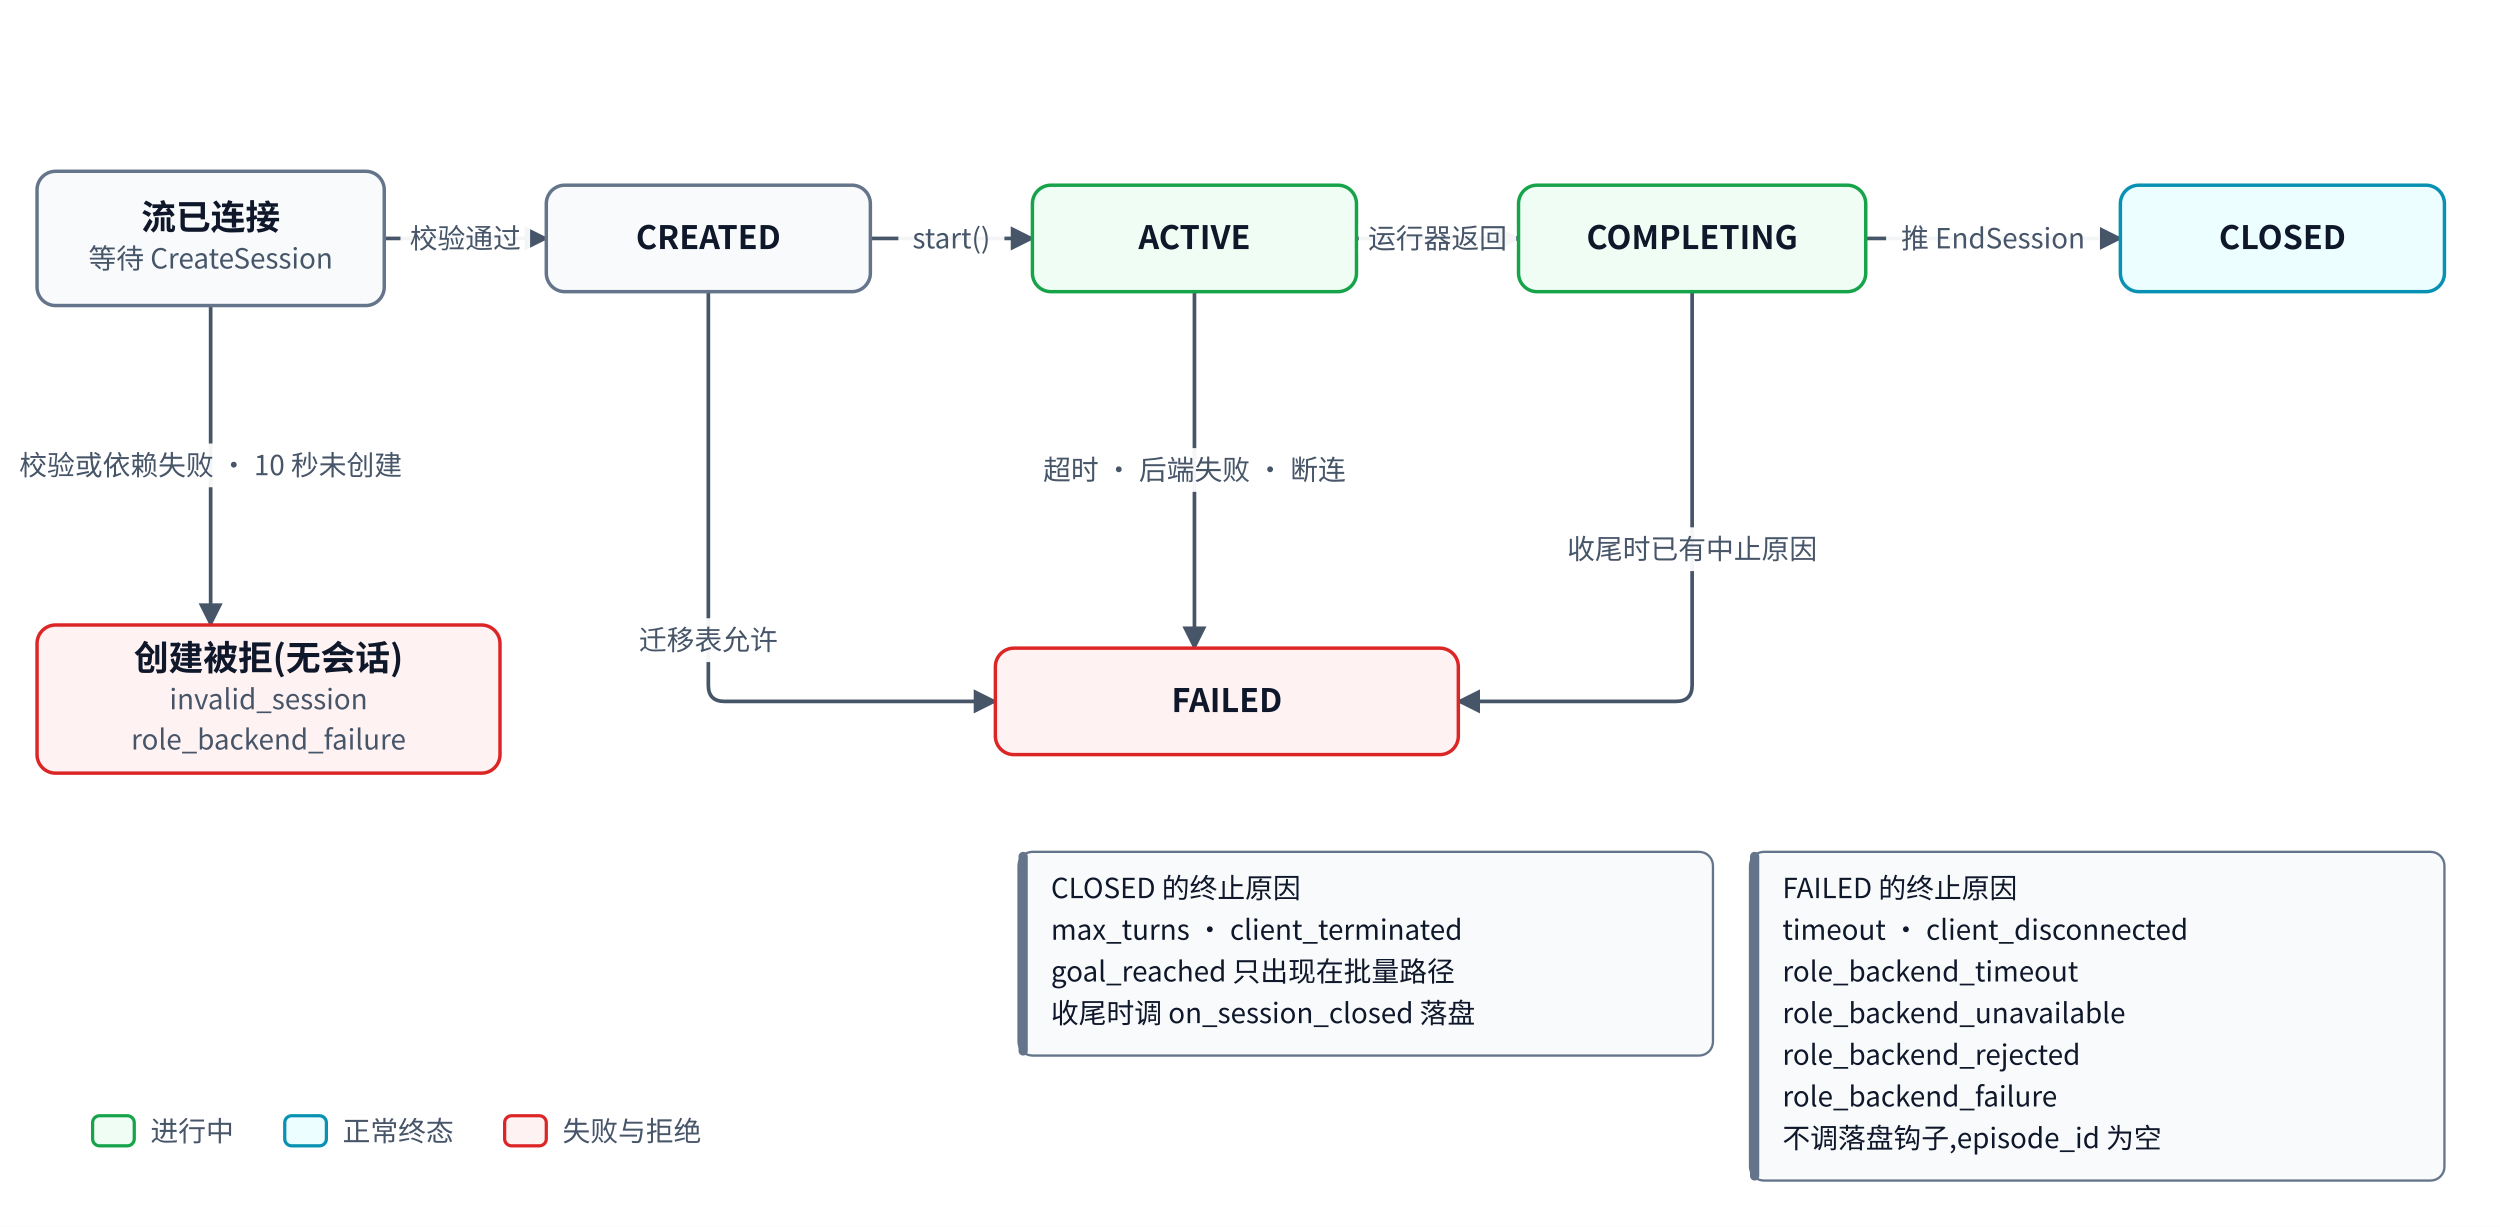
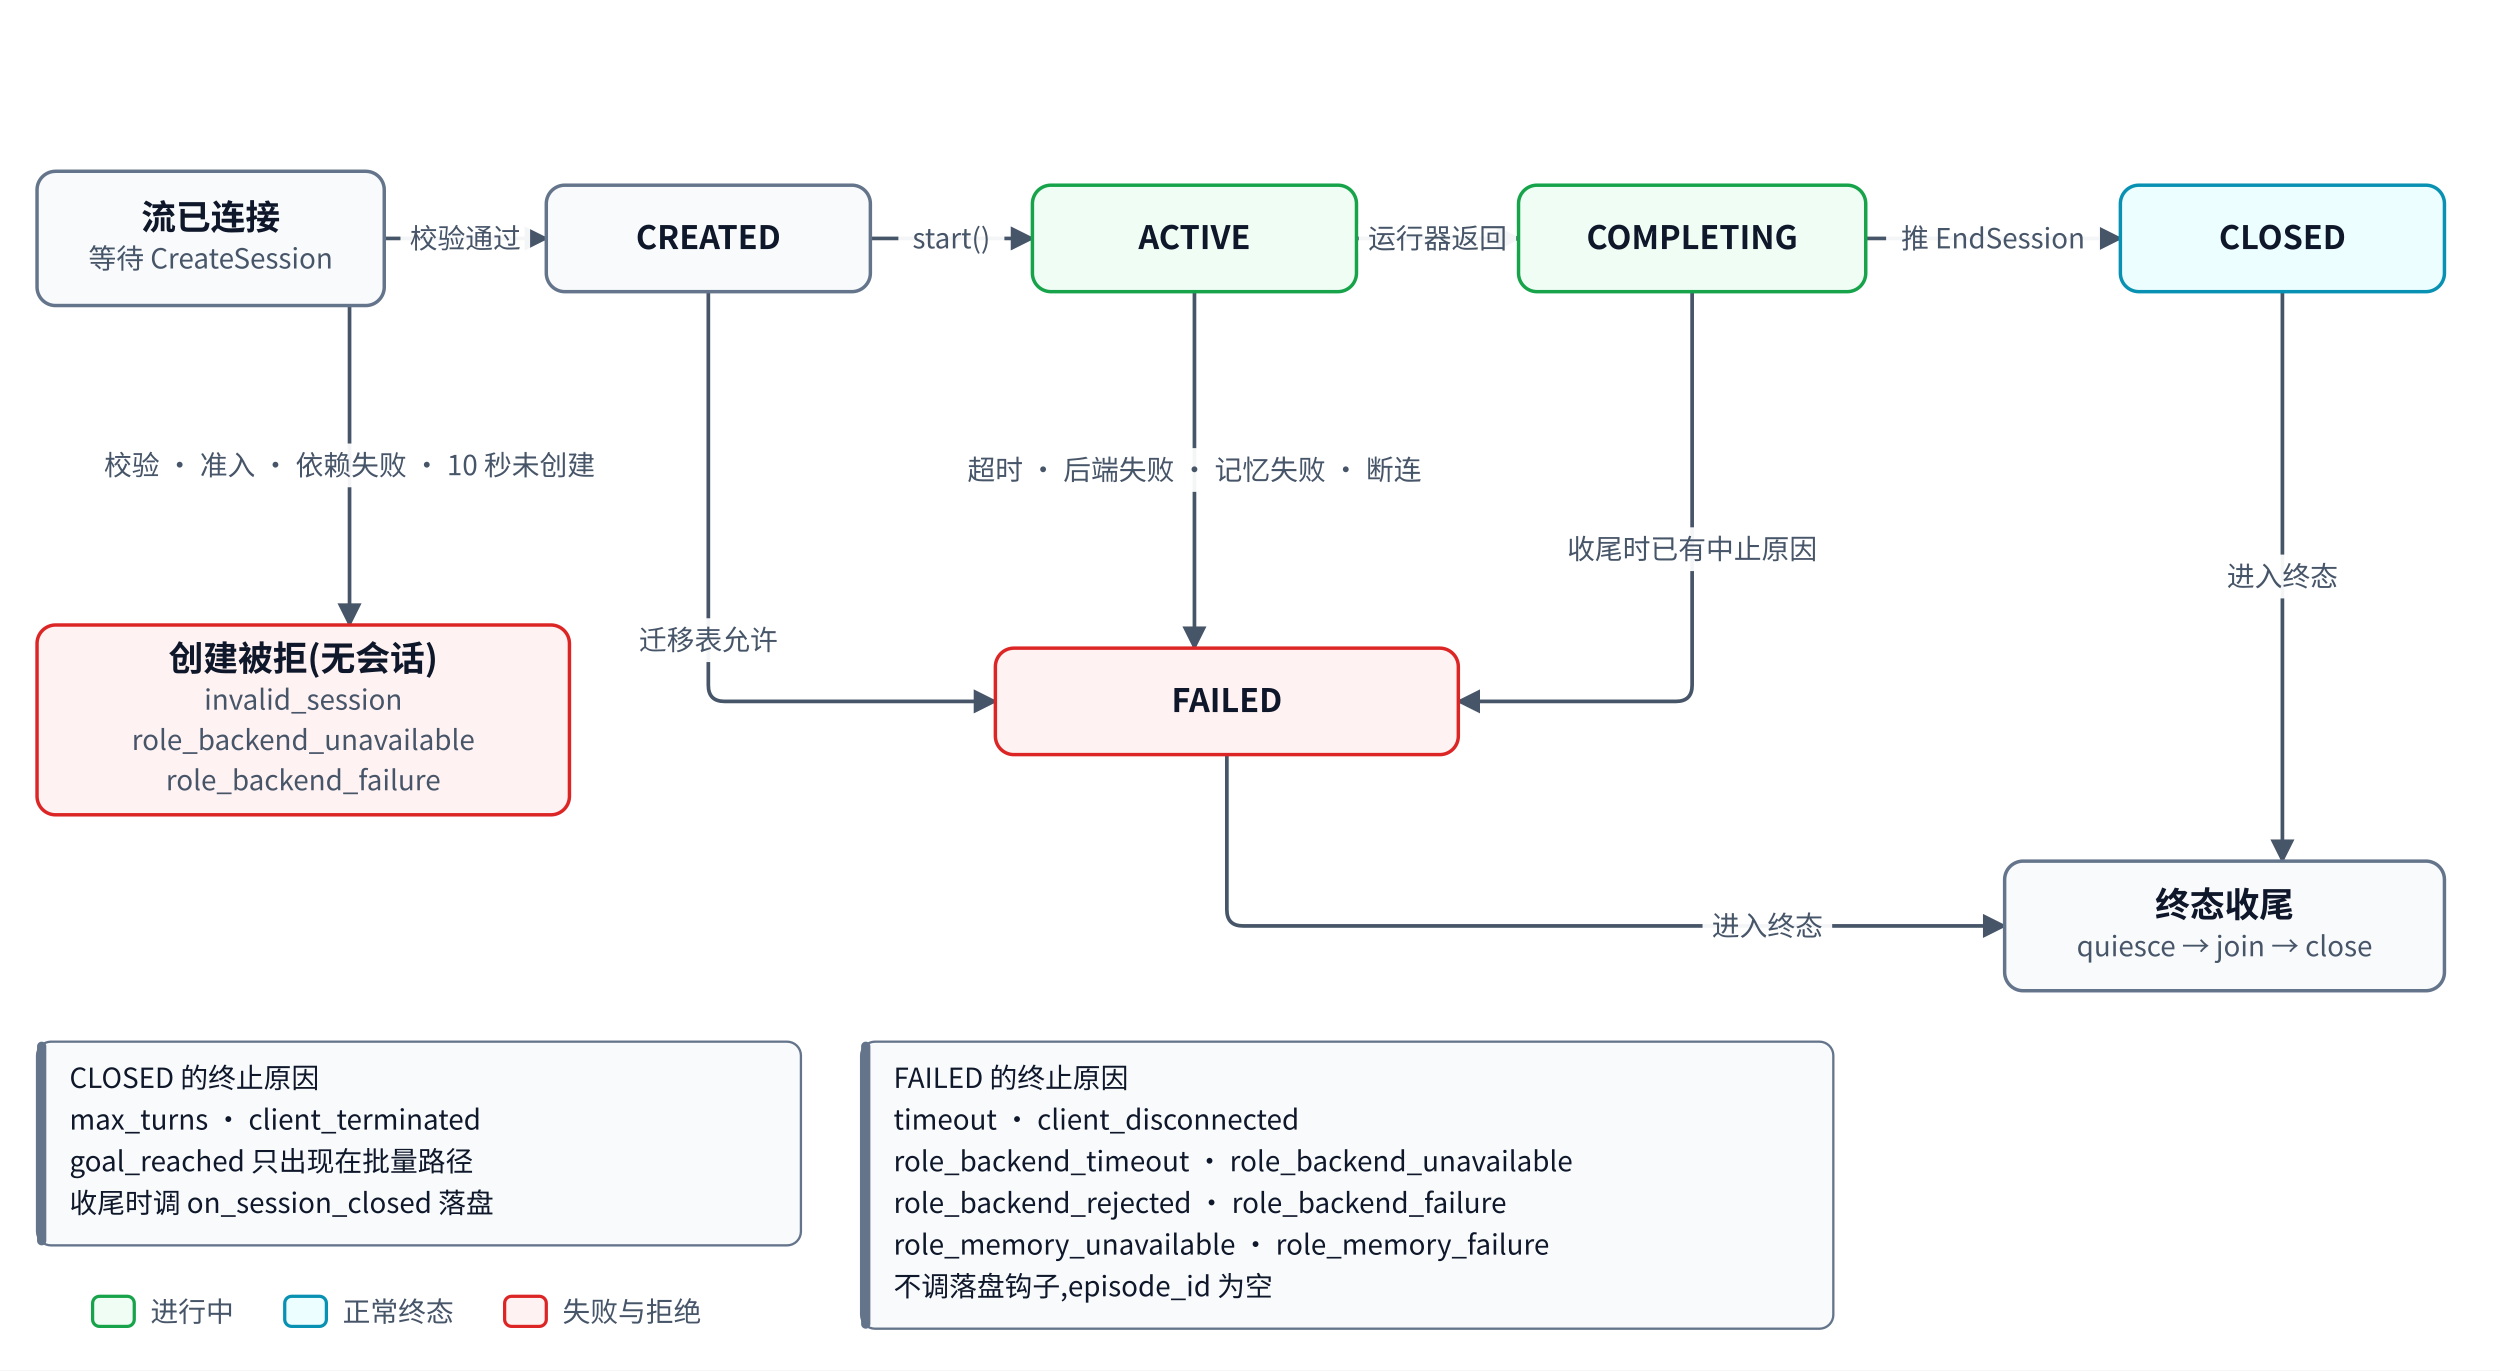
- <svg xmlns="http://www.w3.org/2000/svg" viewBox="0 0 1080 530" width="1080" height="530" role="img" aria-labelledby="t d" font-family="-apple-system,BlinkMacSystemFont,'PingFang SC','Hiragino Sans GB','Noto Sans CJK SC','Microsoft YaHei','Segoe UI',Helvetica,Arial,sans-serif">
+ <svg xmlns="http://www.w3.org/2000/svg" viewBox="0 0 1080 592" width="1080" height="592" role="img" aria-labelledby="t d" font-family="-apple-system,BlinkMacSystemFont,'PingFang SC','Hiragino Sans GB','Noto Sans CJK SC','Microsoft YaHei','Segoe UI',Helvetica,Arial,sans-serif">
  <defs>
    <marker id="ah0" viewBox="0 0 10 10" refX="9" refY="5" markerWidth="6.5" markerHeight="6.5" orient="auto-start-reverse">
      <path d="M0,0 L10,5 L0,10 z" fill="#475569" />
    </marker>
  </defs>
-   <rect width="1080" height="530" fill="#ffffff" />
+   <rect width="1080" height="592" fill="#ffffff" />
  <path d="M166.0,103.0 L236.0,103.0" fill="none" stroke="#475569" stroke-width="1.6" stroke-linejoin="round" stroke-linecap="round" marker-end="url(#ah0)" />
  <path d="M376.0,103.0 L446.0,103.0" fill="none" stroke="#475569" stroke-width="1.6" stroke-linejoin="round" stroke-linecap="round" marker-end="url(#ah0)" />
  <path d="M586.0,103.0 L656.0,103.0" fill="none" stroke="#475569" stroke-width="1.6" stroke-linejoin="round" stroke-linecap="round" marker-end="url(#ah0)" />
  <path d="M806.0,103.0 L916.0,103.0" fill="none" stroke="#475569" stroke-width="1.6" stroke-linejoin="round" stroke-linecap="round" marker-end="url(#ah0)" />
-   <path d="M91.0,132.0 L91.0,270.0" fill="none" stroke="#475569" stroke-width="1.6" stroke-linejoin="round" stroke-linecap="round" marker-end="url(#ah0)" />
+   <path d="M151.0,132.0 L151.0,270.0" fill="none" stroke="#475569" stroke-width="1.6" stroke-linejoin="round" stroke-linecap="round" marker-end="url(#ah0)" />
  <path d="M306.0,126.0 L306.0,296.0 Q306.0,303.0 313.0,303.0 L430.0,303.0" fill="none" stroke="#475569" stroke-width="1.6" stroke-linejoin="round" stroke-linecap="round" marker-end="url(#ah0)" />
  <path d="M516.0,126.0 L516.0,280.0" fill="none" stroke="#475569" stroke-width="1.6" stroke-linejoin="round" stroke-linecap="round" marker-end="url(#ah0)" />
  <path d="M731.0,126.0 L731.0,296.0 Q731.0,303.0 724.0,303.0 L630.0,303.0" fill="none" stroke="#475569" stroke-width="1.6" stroke-linejoin="round" stroke-linecap="round" marker-end="url(#ah0)" />
+   <path d="M986.0,126.0 L986.0,372.0" fill="none" stroke="#475569" stroke-width="1.6" stroke-linejoin="round" stroke-linecap="round" marker-end="url(#ah0)" />
+   <path d="M530.0,326.0 L530.0,393.0 Q530.0,400.0 537.0,400.0 L866.0,400.0" fill="none" stroke="#475569" stroke-width="1.6" stroke-linejoin="round" stroke-linecap="round" marker-end="url(#ah0)" />
  <rect x="16" y="74" width="150" height="58" rx="8" fill="#f8fafc" stroke="#64748b" stroke-width="1.5" />
  <text x="91.0" y="99.2" text-anchor="middle" font-size="15" font-weight="700" fill="#0f172a">流已连接</text>
  <text x="91.0" y="116.0" text-anchor="middle" font-size="12" fill="#475569">等待 CreateSession</text>
  <rect x="236" y="80" width="140" height="46" rx="8" fill="#f8fafc" stroke="#64748b" stroke-width="1.5" />
  <text x="306.0" y="107.6" text-anchor="middle" font-size="14" font-weight="700" fill="#0f172a">CREATED</text>
  <rect x="446" y="80" width="140" height="46" rx="8" fill="#f0fdf4" stroke="#16a34a" stroke-width="1.5" />
  <text x="516.0" y="107.6" text-anchor="middle" font-size="14" font-weight="700" fill="#0f172a">ACTIVE</text>
  <rect x="656" y="80" width="150" height="46" rx="8" fill="#f0fdf4" stroke="#16a34a" stroke-width="1.5" />
  <text x="731.0" y="107.6" text-anchor="middle" font-size="14" font-weight="700" fill="#0f172a">COMPLETING</text>
  <rect x="916" y="80" width="140" height="46" rx="8" fill="#ecfeff" stroke="#0891b2" stroke-width="1.5" />
  <text x="986.0" y="107.6" text-anchor="middle" font-size="14" font-weight="700" fill="#0f172a">CLOSED</text>
-   <rect x="16" y="270" width="200" height="64" rx="8" fill="#fef2f2" stroke="#dc2626" stroke-width="1.5" />
-   <text x="116.0" y="289.6" text-anchor="middle" font-size="15" font-weight="700" fill="#0f172a">创建被拒(无会话)</text>
-   <text x="116.0" y="306.4" text-anchor="middle" font-size="12" fill="#475569">invalid_session</text>
-   <text x="116.0" y="323.8" text-anchor="middle" font-size="12" fill="#475569">role_backend_failure</text>
+   <rect x="16" y="270" width="230" height="82" rx="8" fill="#fef2f2" stroke="#dc2626" stroke-width="1.5" />
+   <text x="131.0" y="289.8" text-anchor="middle" font-size="15" font-weight="700" fill="#0f172a">创建被拒(无会话)</text>
+   <text x="131.0" y="306.6" text-anchor="middle" font-size="12" fill="#475569">invalid_session</text>
+   <text x="131.0" y="324.0" text-anchor="middle" font-size="12" fill="#475569">role_backend_unavailable</text>
+   <text x="131.0" y="341.4" text-anchor="middle" font-size="12" fill="#475569">role_backend_failure</text>
  <rect x="430" y="280" width="200" height="46" rx="8" fill="#fef2f2" stroke="#dc2626" stroke-width="1.5" />
  <text x="530.0" y="307.6" text-anchor="middle" font-size="14" font-weight="700" fill="#0f172a">FAILED</text>
-   <rect x="440" y="368" width="300" height="88.0" rx="6" fill="#f8fafc" stroke="#64748b" stroke-width="1" />
-   <rect x="440" y="368" width="4" height="88.0" rx="2" fill="#64748b" />
-   <text x="454" y="388.0" font-size="12" fill="#0f172a">CLOSED 的终止原因</text>
-   <text x="454" y="406.0" font-size="12" fill="#0f172a">max_turns · client_terminated</text>
-   <text x="454" y="424.0" font-size="12" fill="#0f172a">goal_reached 只出现在批量路径</text>
-   <text x="454" y="442.0" font-size="12" fill="#0f172a">收尾时调 on_session_closed 落盘</text>
-   <rect x="756" y="368" width="300" height="142.0" rx="6" fill="#f8fafc" stroke="#64748b" stroke-width="1" />
-   <rect x="756" y="368" width="4" height="142.0" rx="2" fill="#64748b" />
-   <text x="770" y="388.0" font-size="12" fill="#0f172a">FAILED 的终止原因</text>
-   <text x="770" y="406.0" font-size="12" fill="#0f172a">timeout · client_disconnected</text>
-   <text x="770" y="424.0" font-size="12" fill="#0f172a">role_backend_timeout</text>
-   <text x="770" y="442.0" font-size="12" fill="#0f172a">role_backend_unavailable</text>
-   <text x="770" y="460.0" font-size="12" fill="#0f172a">role_backend_rejected</text>
-   <text x="770" y="478.0" font-size="12" fill="#0f172a">role_backend_failure</text>
-   <text x="770" y="496.0" font-size="12" fill="#0f172a">不调落盘钩子,episode_id 为空</text>
+   <rect x="866" y="372" width="190" height="56" rx="8" fill="#f8fafc" stroke="#64748b" stroke-width="1.5" />
+   <text x="961.0" y="396.2" text-anchor="middle" font-size="15" font-weight="700" fill="#0f172a">终态收尾</text>
+   <text x="961.0" y="413.1" text-anchor="middle" font-size="12" fill="#475569">quiesce → join → close</text>
+   <rect x="16" y="450" width="330" height="88.0" rx="6" fill="#f8fafc" stroke="#64748b" stroke-width="1" />
+   <rect x="16" y="450" width="4" height="88.0" rx="2" fill="#64748b" />
+   <text x="30" y="470.0" font-size="12" fill="#0f172a">CLOSED 的终止原因</text>
+   <text x="30" y="488.0" font-size="12" fill="#0f172a">max_turns · client_terminated</text>
+   <text x="30" y="506.0" font-size="12" fill="#0f172a">goal_reached 只出现在批量路径</text>
+   <text x="30" y="524.0" font-size="12" fill="#0f172a">收尾时调 on_session_closed 落盘</text>
+   <rect x="372" y="450" width="420" height="124.0" rx="6" fill="#f8fafc" stroke="#64748b" stroke-width="1" />
+   <rect x="372" y="450" width="4" height="124.0" rx="2" fill="#64748b" />
+   <text x="386" y="470.0" font-size="12" fill="#0f172a">FAILED 的终止原因</text>
+   <text x="386" y="488.0" font-size="12" fill="#0f172a">timeout · client_disconnected</text>
+   <text x="386" y="506.0" font-size="12" fill="#0f172a">role_backend_timeout · role_backend_unavailable</text>
+   <text x="386" y="524.0" font-size="12" fill="#0f172a">role_backend_rejected · role_backend_failure</text>
+   <text x="386" y="542.0" font-size="12" fill="#0f172a">role_memory_unavailable · role_memory_failure</text>
+   <text x="386" y="560.0" font-size="12" fill="#0f172a">不调落盘钩子,episode_id 为空</text>
  <rect x="173.0" y="93.6" width="56.0" height="18.9" rx="4" fill="#ffffff" fill-opacity="0.94" />
  <text x="201.0" y="107.3" text-anchor="middle" font-size="12" fill="#475569">校验通过</text>
  <rect x="388.1" y="93.6" width="45.8" height="18.9" rx="4" fill="#ffffff" fill-opacity="0.94" />
  <text x="411.0" y="107.3" text-anchor="middle" font-size="12" fill="#475569">start()</text>
  <rect x="587.0" y="93.6" width="68.0" height="18.9" rx="4" fill="#ffffff" fill-opacity="0.94" />
  <text x="621.0" y="107.3" text-anchor="middle" font-size="12" fill="#475569">运行器返回</text>
  <rect x="814.8" y="93.6" width="92.4" height="18.9" rx="4" fill="#ffffff" fill-opacity="0.94" />
  <text x="861.0" y="107.3" text-anchor="middle" font-size="12" fill="#475569">推 EndSession</text>
-   <rect x="2.6" y="191.6" width="176.8" height="18.9" rx="4" fill="#ffffff" fill-opacity="0.94" />
-   <text x="91.0" y="205.3" text-anchor="middle" font-size="12" fill="#475569">校验或依赖失败 · 10 秒未创建</text>
+   <rect x="37.5" y="191.6" width="227.0" height="18.9" rx="4" fill="#ffffff" fill-opacity="0.94" />
+   <text x="151.0" y="205.3" text-anchor="middle" font-size="12" fill="#475569">校验 · 准入 · 依赖失败 · 10 秒未创建</text>
  <rect x="272.0" y="267.1" width="68.0" height="18.9" rx="4" fill="#ffffff" fill-opacity="0.94" />
  <text x="306.0" y="280.8" text-anchor="middle" font-size="12" fill="#475569">迁移表允许</text>
-   <rect x="444.9" y="193.6" width="142.2" height="18.9" rx="4" fill="#ffffff" fill-opacity="0.94" />
-   <text x="516.0" y="207.3" text-anchor="middle" font-size="12" fill="#475569">超时 · 后端失败 · 断连</text>
+   <rect x="411.4" y="193.6" width="209.2" height="18.9" rx="4" fill="#ffffff" fill-opacity="0.94" />
+   <text x="516.0" y="207.3" text-anchor="middle" font-size="12" fill="#475569">超时 · 后端失败 · 记忆失败 · 断连</text>
  <rect x="673.0" y="227.8" width="116.0" height="18.9" rx="4" fill="#ffffff" fill-opacity="0.94" />
  <text x="731.0" y="241.5" text-anchor="middle" font-size="12" fill="#475569">收尾时已有中止原因</text>
-   <rect x="40" y="482" width="18" height="13" rx="3" fill="#f0fdf4" stroke="#16a34a" stroke-width="1.4" />
-   <text x="65" y="493" font-size="12" fill="#475569">进行中</text>
-   <rect x="123.0" y="482" width="18" height="13" rx="3" fill="#ecfeff" stroke="#0891b2" stroke-width="1.4" />
-   <text x="148.0" y="493" font-size="12" fill="#475569">正常终态</text>
-   <rect x="218.0" y="482" width="18" height="13" rx="3" fill="#fef2f2" stroke="#dc2626" stroke-width="1.4" />
-   <text x="243.0" y="493" font-size="12" fill="#475569">失败与拒绝</text>
+   <rect x="958.0" y="239.6" width="56.0" height="18.9" rx="4" fill="#ffffff" fill-opacity="0.94" />
+   <text x="986.0" y="253.3" text-anchor="middle" font-size="12" fill="#475569">进入终态</text>
+   <rect x="735.5" y="390.6" width="56.0" height="18.9" rx="4" fill="#ffffff" fill-opacity="0.94" />
+   <text x="763.5" y="404.3" text-anchor="middle" font-size="12" fill="#475569">进入终态</text>
+   <rect x="40" y="560" width="18" height="13" rx="3" fill="#f0fdf4" stroke="#16a34a" stroke-width="1.4" />
+   <text x="65" y="571" font-size="12" fill="#475569">进行中</text>
+   <rect x="123.0" y="560" width="18" height="13" rx="3" fill="#ecfeff" stroke="#0891b2" stroke-width="1.4" />
+   <text x="148.0" y="571" font-size="12" fill="#475569">正常终态</text>
+   <rect x="218.0" y="560" width="18" height="13" rx="3" fill="#fef2f2" stroke="#dc2626" stroke-width="1.4" />
+   <text x="243.0" y="571" font-size="12" fill="#475569">失败与拒绝</text>
</svg>
